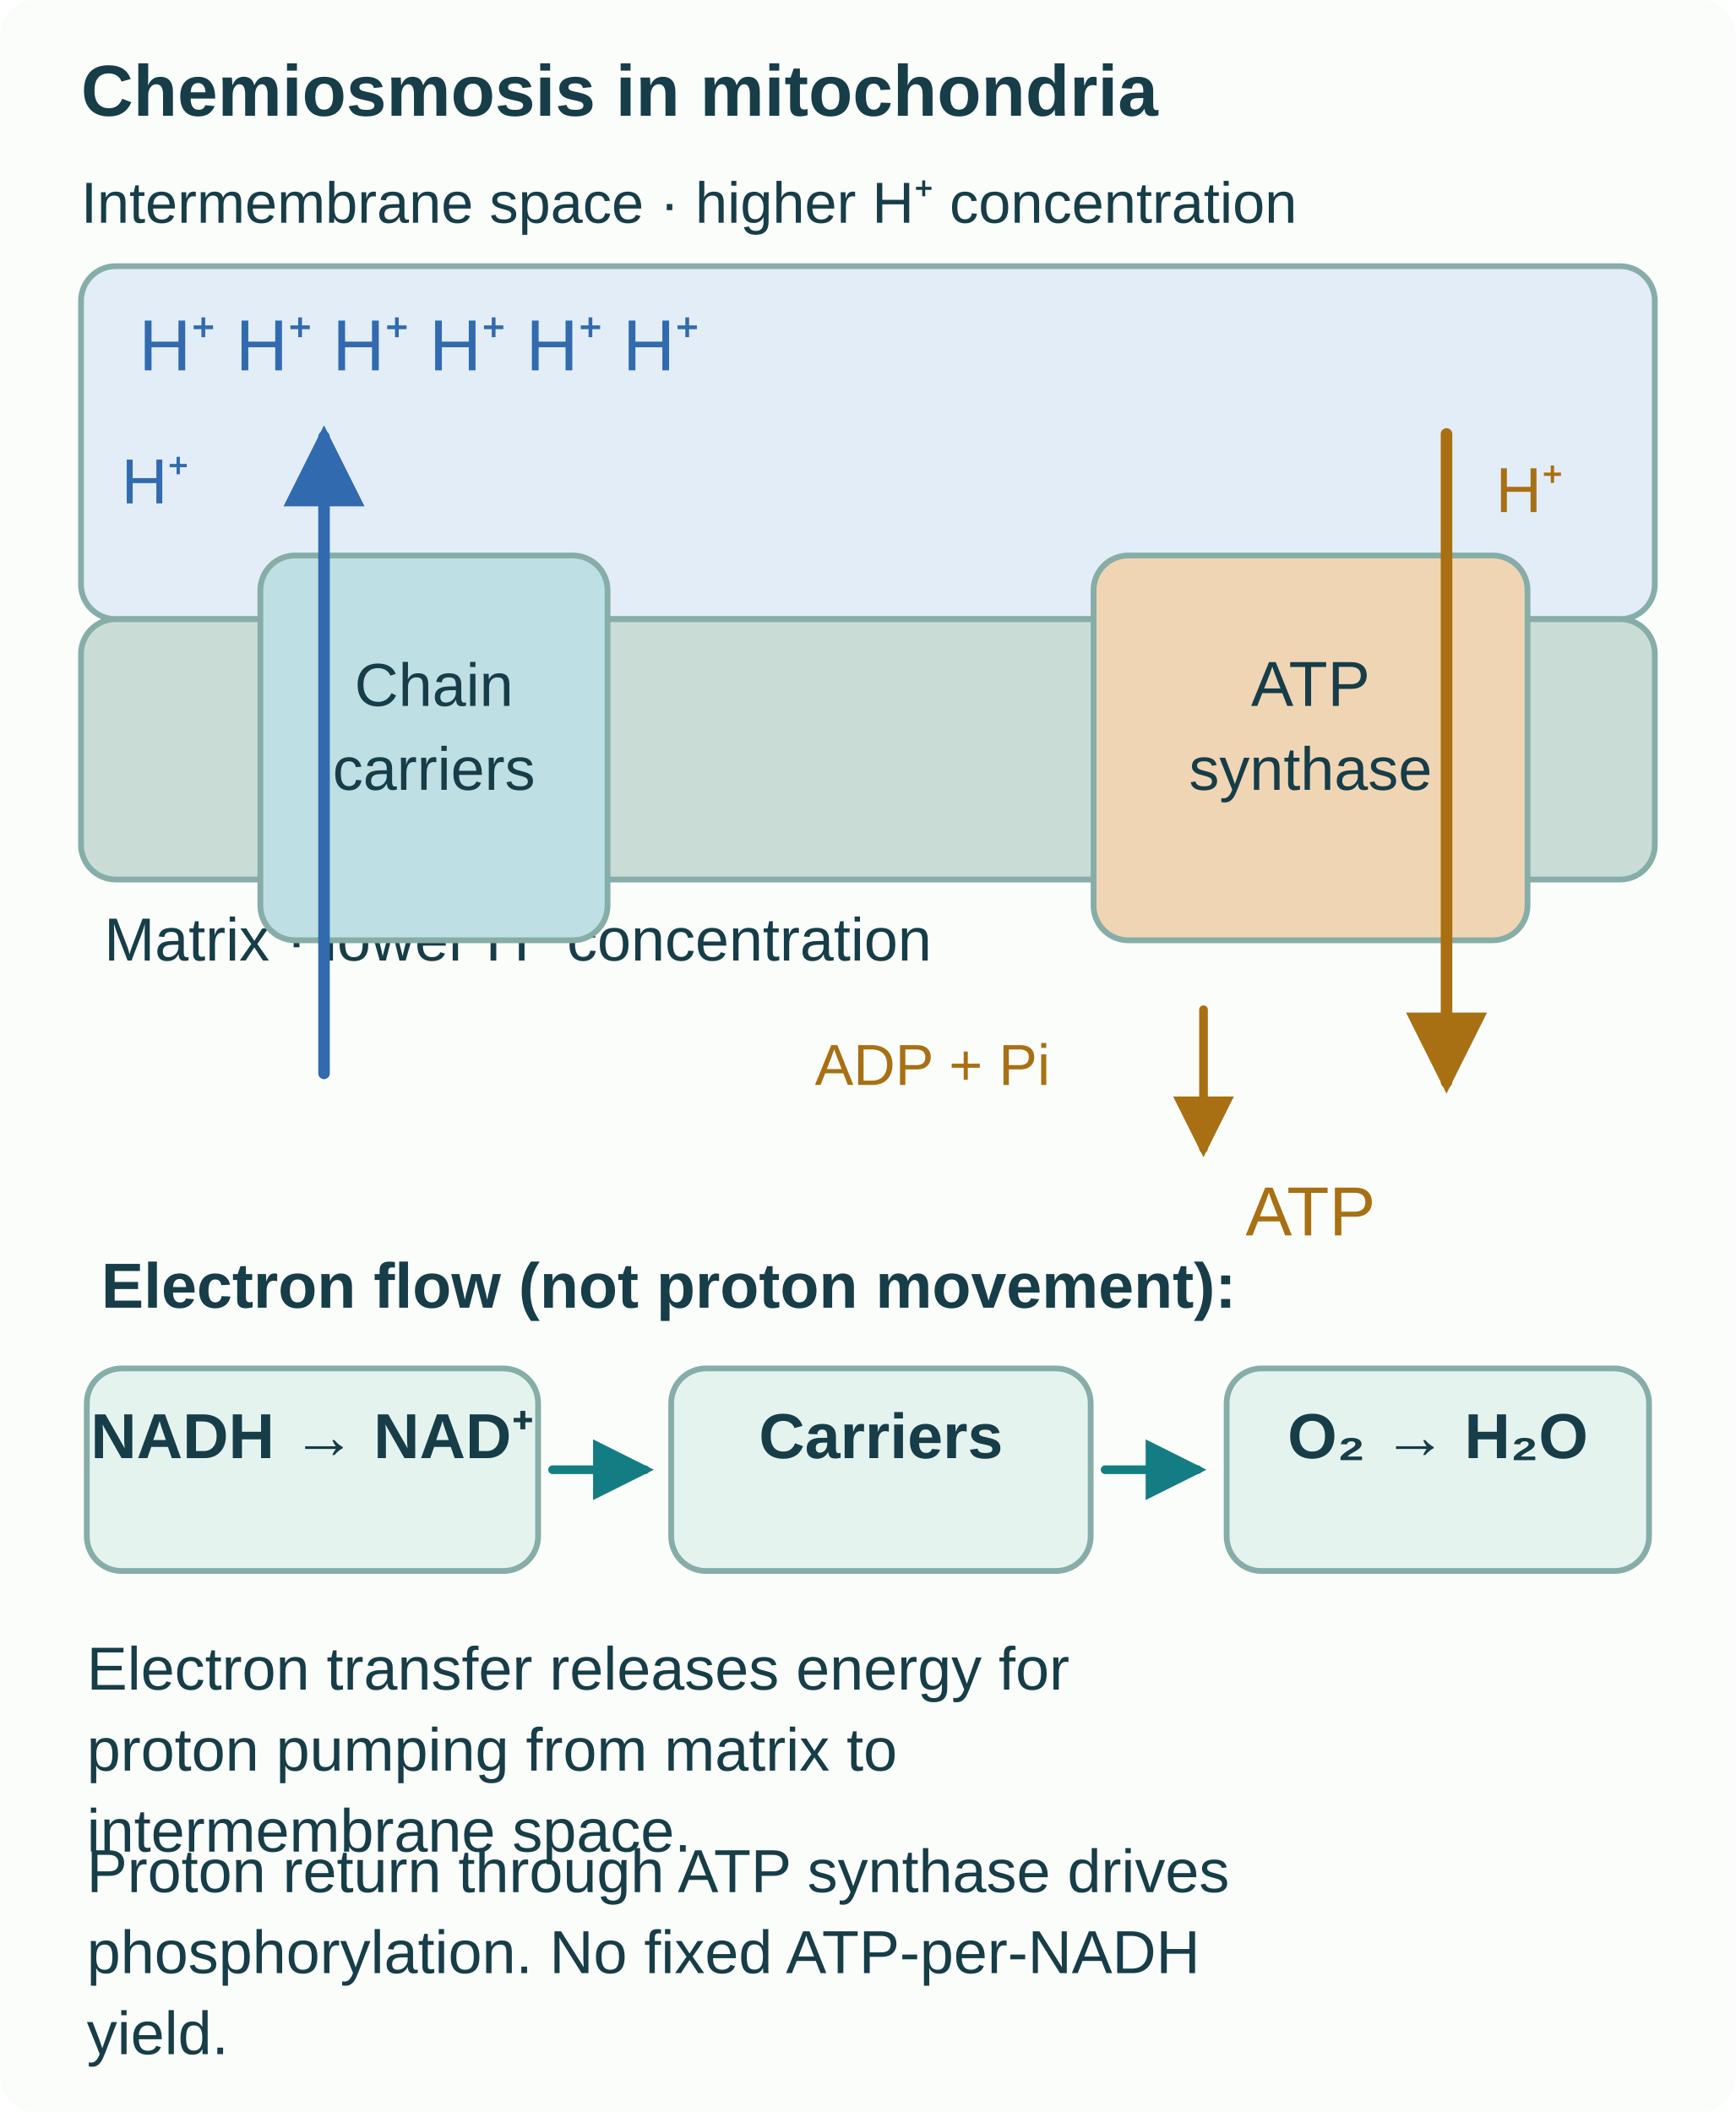
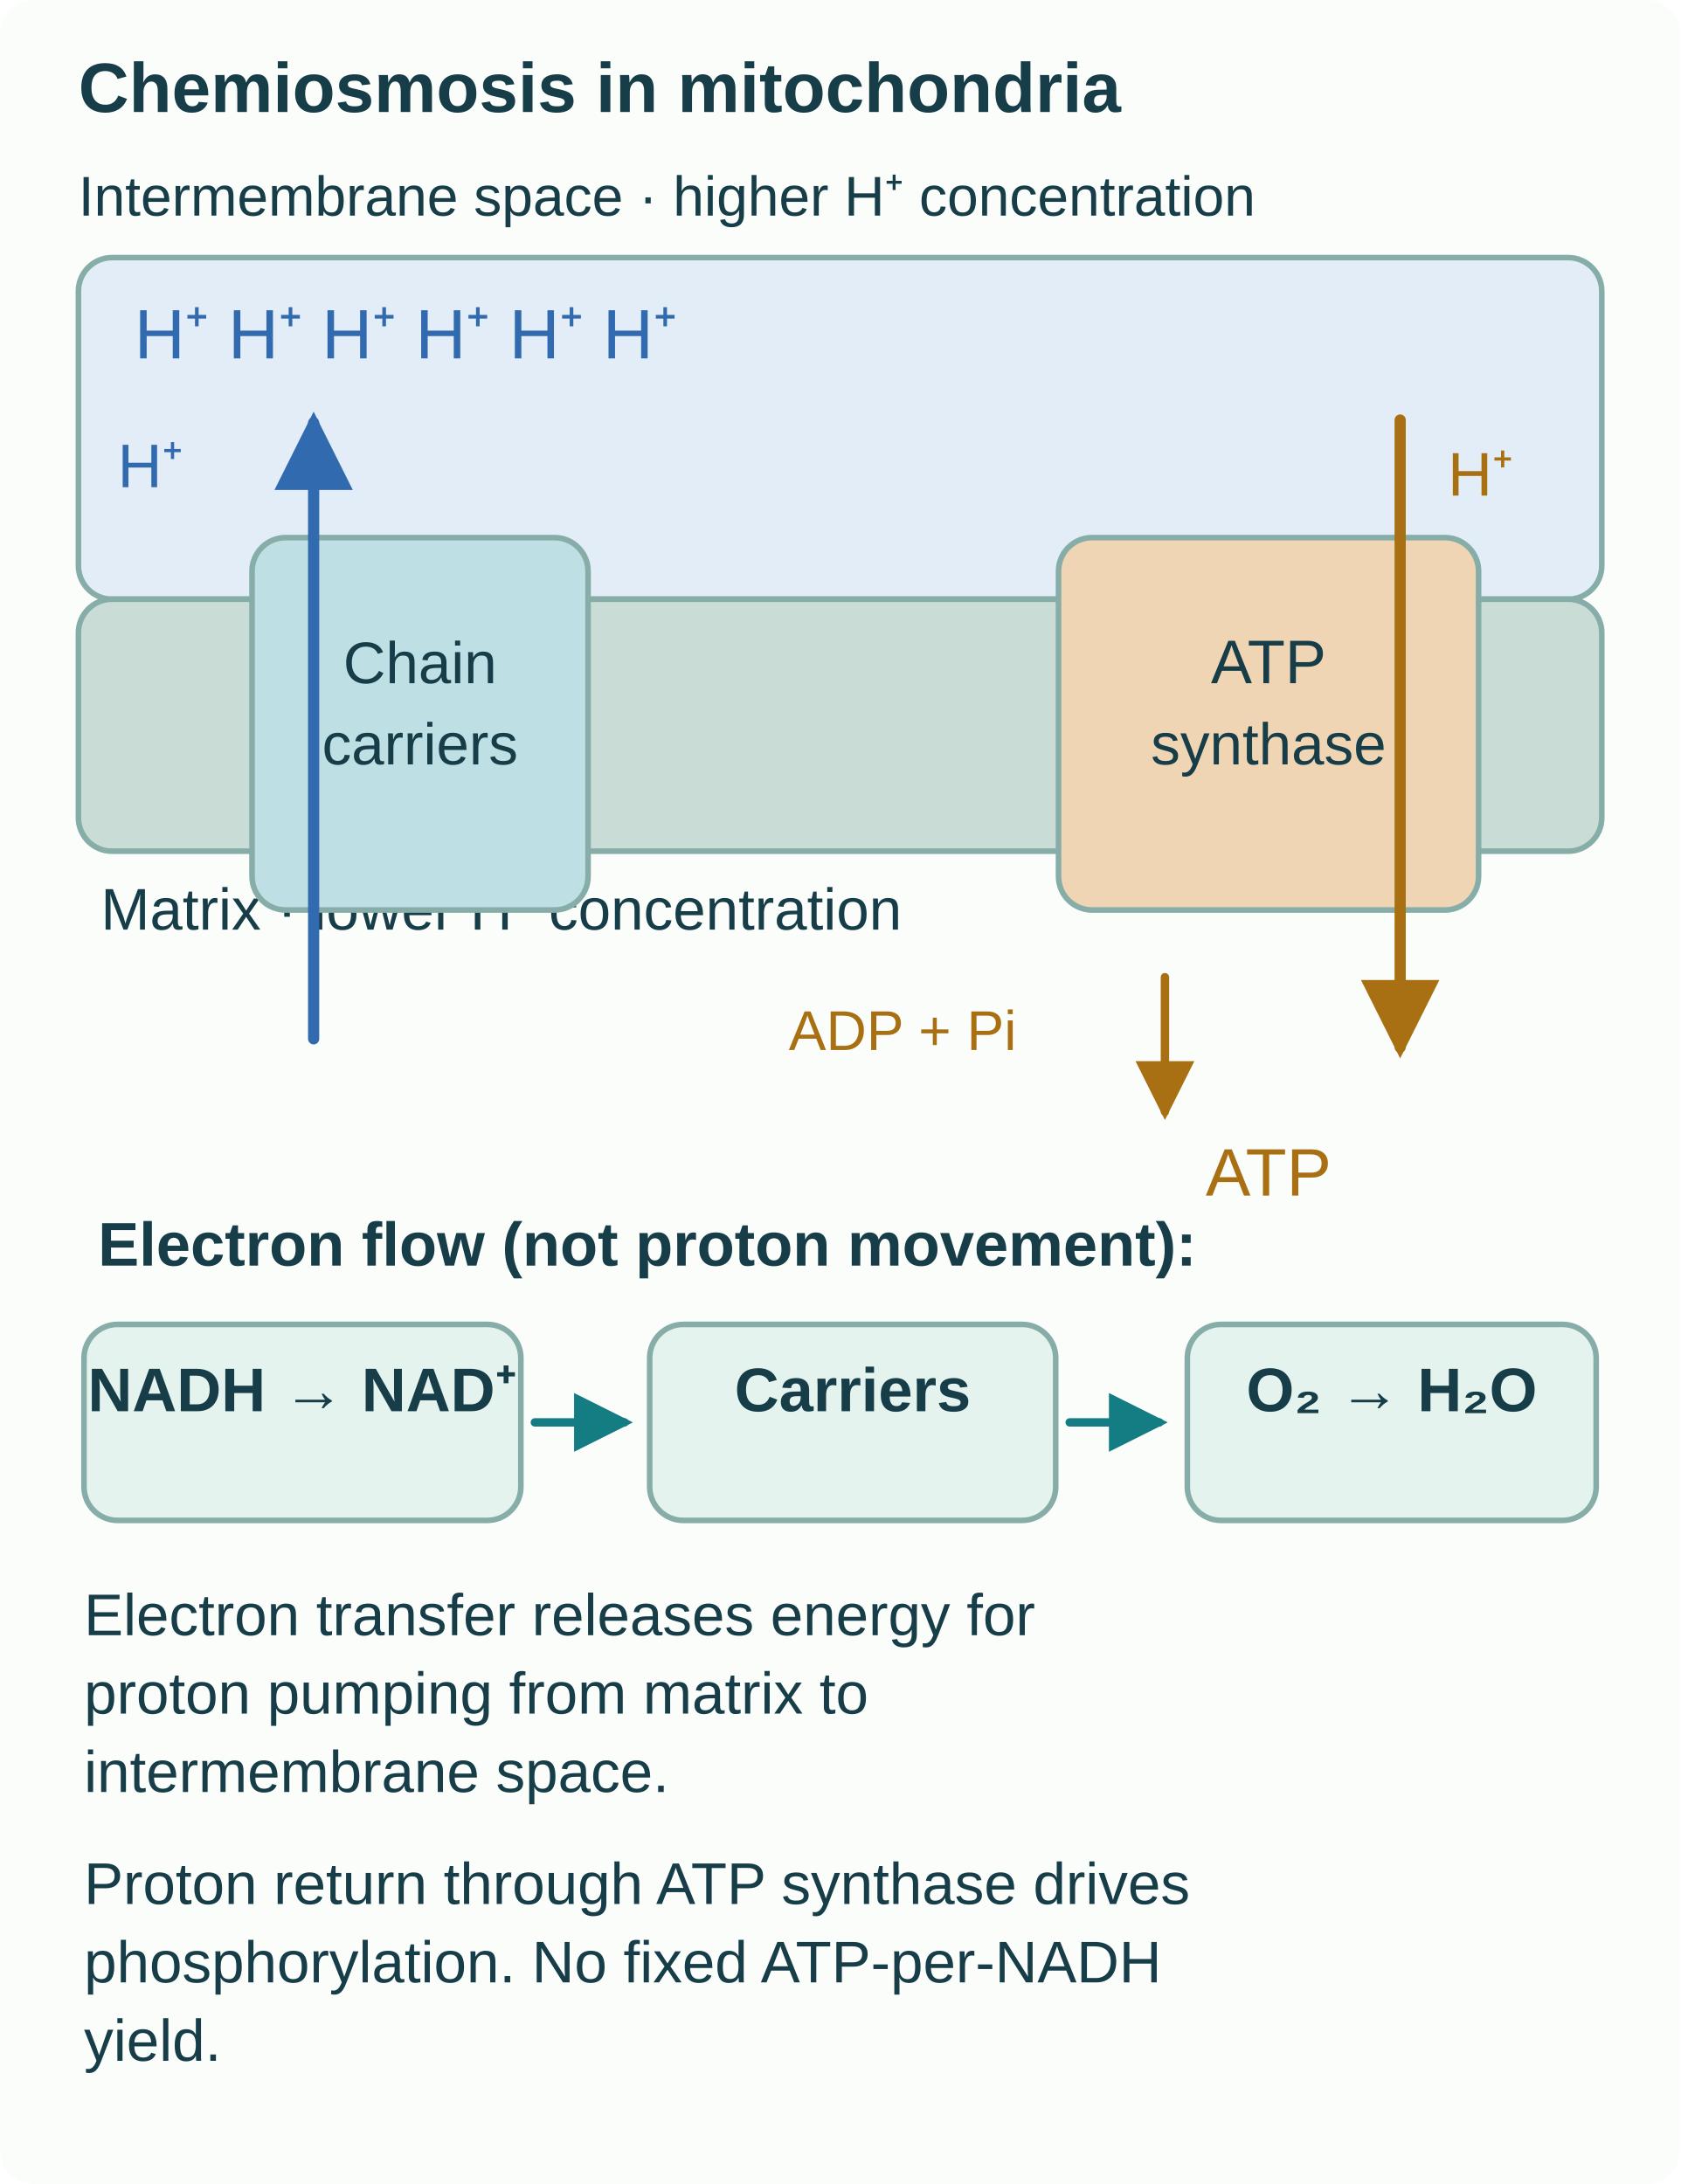
- <svg xmlns="http://www.w3.org/2000/svg" viewBox="0 0 600 730" role="img" aria-labelledby="title desc">
+ <svg xmlns="http://www.w3.org/2000/svg" viewBox="0 0 600 780" role="img" aria-labelledby="title desc">
  <defs>
    <marker id="147d83" markerWidth="7" markerHeight="7" refX="6" refY="3.5" orient="auto">
      <path d="M0 0L7 3.5L0 7Z" fill="#147d83" />
    </marker>
    <marker id="316aaf" markerWidth="7" markerHeight="7" refX="6" refY="3.5" orient="auto">
      <path d="M0 0L7 3.5L0 7Z" fill="#316aaf" />
    </marker>
    <marker id="b84c6f" markerWidth="7" markerHeight="7" refX="6" refY="3.5" orient="auto">
      <path d="M0 0L7 3.5L0 7Z" fill="#b84c6f" />
    </marker>
    <marker id="a87013" markerWidth="7" markerHeight="7" refX="6" refY="3.5" orient="auto">
      <path d="M0 0L7 3.5L0 7Z" fill="#a87013" />
    </marker>
    <marker id="4c8759" markerWidth="7" markerHeight="7" refX="6" refY="3.5" orient="auto">
      <path d="M0 0L7 3.5L0 7Z" fill="#4c8759" />
    </marker>
  </defs>
-   <rect width="600" height="730" rx="12" fill="#fbfdfb" />
+   <rect width="600" height="780" rx="12" fill="#fbfdfb" />
  <g font-family="Arial, sans-serif">
    <text x="28" y="40" font-size="25" fill="#163d48" text-anchor="start" font-weight="700">Chemiosmosis in mitochondria</text>
    <text x="28" y="77" font-size="20" fill="#163d48" text-anchor="start" font-weight="400">Intermembrane space · higher H⁺ concentration</text>
    <rect x="28" y="92" width="544" height="122" rx="12" fill="#e2edf8" stroke="#86ada8" stroke-width="2" />
    <text x="48" y="128" font-size="25" fill="#316aaf" text-anchor="start" font-weight="400">H⁺   H⁺   H⁺   H⁺   H⁺   H⁺</text>
    <rect x="28" y="214" width="544" height="90" rx="12" fill="#c9ddd6" stroke="#86ada8" stroke-width="2" />
    <text x="36" y="332" font-size="21" fill="#163d48" text-anchor="start" font-weight="400">Matrix · lower H⁺ concentration</text>
    <rect x="90" y="192" width="120" height="133" rx="12" fill="#bedfe3" stroke="#86ada8" stroke-width="2" />
    <text x="150" y="244" font-size="21" fill="#163d48" text-anchor="middle" font-weight="400">Chain</text>
    <text x="150" y="273" font-size="21" fill="#163d48" text-anchor="middle" font-weight="400">carriers</text>
    <path d="M112 371V151" fill="none" stroke="#316aaf" stroke-width="4" stroke-linecap="round" stroke-linejoin="round" marker-end="url(#316aaf)" />
    <text x="42" y="174" font-size="22" fill="#316aaf" text-anchor="start" font-weight="400">H⁺</text>
    <rect x="378" y="192" width="150" height="133" rx="12" fill="#f0d5b4" stroke="#86ada8" stroke-width="2" />
    <text x="453" y="244" font-size="22" fill="#163d48" text-anchor="middle" font-weight="400">ATP</text>
    <text x="453" y="273" font-size="21" fill="#163d48" text-anchor="middle" font-weight="400">synthase</text>
    <path d="M500 150V374" fill="none" stroke="#a87013" stroke-width="4" stroke-linecap="round" stroke-linejoin="round" marker-end="url(#a87013)" />
    <text x="517" y="177" font-size="22" fill="#a87013" text-anchor="start" font-weight="400">H⁺</text>
    <path d="M416 349V397" fill="none" stroke="#a87013" stroke-width="3" stroke-linecap="round" stroke-linejoin="round" marker-end="url(#a87013)" />
    <text x="453" y="427" font-size="24" fill="#a87013" text-anchor="middle" font-weight="400">ATP</text>
    <text x="363" y="375" font-size="20" fill="#a87013" text-anchor="end" font-weight="400">ADP + Pi</text>
    <text x="35" y="452" font-size="22" fill="#163d48" text-anchor="start" font-weight="600">Electron flow (not proton movement):</text>
    <rect x="30" y="473" width="156" height="70" rx="12" fill="#e5f3ef" stroke="#86ada8" stroke-width="2" />
    <text x="108.0" y="504" font-size="22" fill="#163d48" text-anchor="middle" font-weight="600">NADH → NAD⁺</text>
    <path d="M191 508H223" fill="none" stroke="#147d83" stroke-width="3" stroke-linecap="round" stroke-linejoin="round" marker-end="url(#147d83)" />
    <rect x="232" y="473" width="145" height="70" rx="12" fill="#e5f3ef" stroke="#86ada8" stroke-width="2" />
    <text x="304.5" y="504" font-size="22" fill="#163d48" text-anchor="middle" font-weight="600">Carriers</text>
    <path d="M382 508H414" fill="none" stroke="#147d83" stroke-width="3" stroke-linecap="round" stroke-linejoin="round" marker-end="url(#147d83)" />
    <rect x="424" y="473" width="146" height="70" rx="12" fill="#e5f3ef" stroke="#86ada8" stroke-width="2" />
    <text x="497.0" y="504" font-size="22" fill="#163d48" text-anchor="middle" font-weight="600">O₂ → H₂O</text>
    <text x="30" y="584" font-size="21" fill="#163d48" text-anchor="start" font-weight="400">Electron transfer releases energy for</text>
    <text x="30" y="612" font-size="21" fill="#163d48" text-anchor="start" font-weight="400">proton pumping from matrix to</text>
    <text x="30" y="640" font-size="21" fill="#163d48" text-anchor="start" font-weight="400">intermembrane space.</text>
-     <text x="30" y="654" font-size="21" fill="#163d48" text-anchor="start" font-weight="400">Proton return through ATP synthase drives</text>
-     <text x="30" y="682" font-size="21" fill="#163d48" text-anchor="start" font-weight="400">phosphorylation. No fixed ATP-per-NADH</text>
-     <text x="30" y="710" font-size="21" fill="#163d48" text-anchor="start" font-weight="400">yield.</text>
+     <text x="30" y="680" font-size="21" fill="#163d48" text-anchor="start" font-weight="400">Proton return through ATP synthase drives</text>
+     <text x="30" y="708" font-size="21" fill="#163d48" text-anchor="start" font-weight="400">phosphorylation. No fixed ATP-per-NADH</text>
+     <text x="30" y="736" font-size="21" fill="#163d48" text-anchor="start" font-weight="400">yield.</text>
  </g>
</svg>
